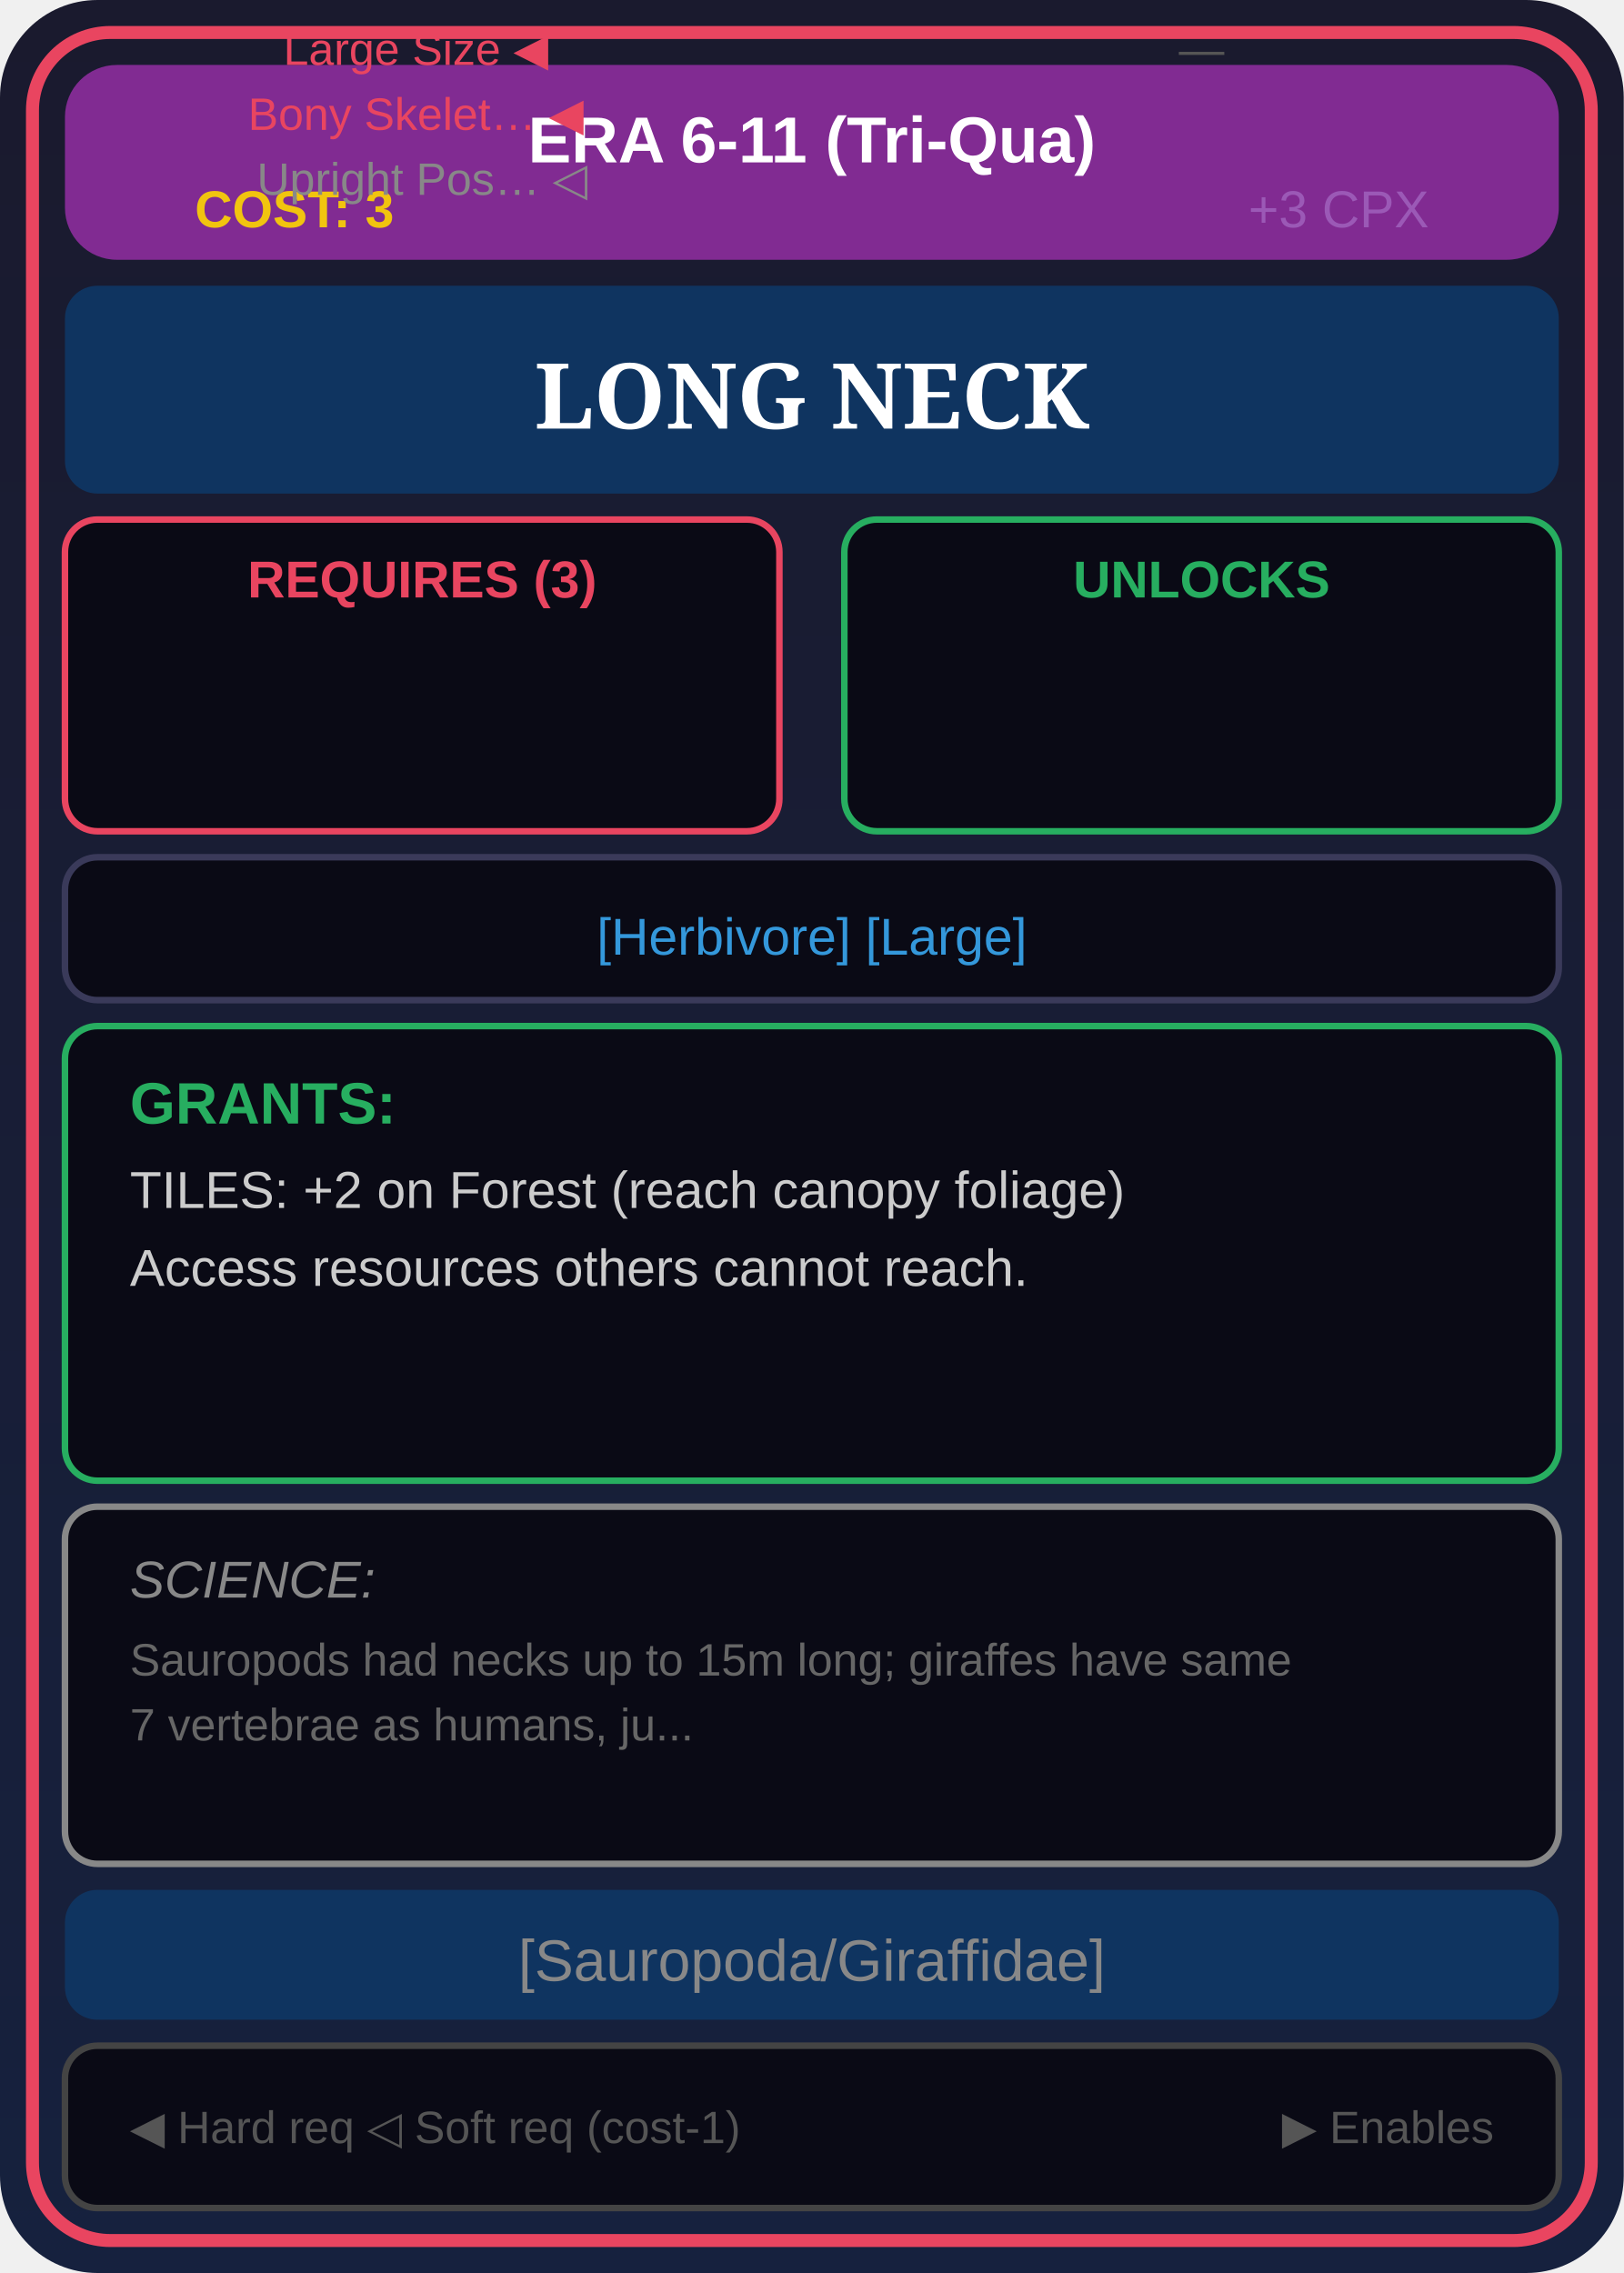
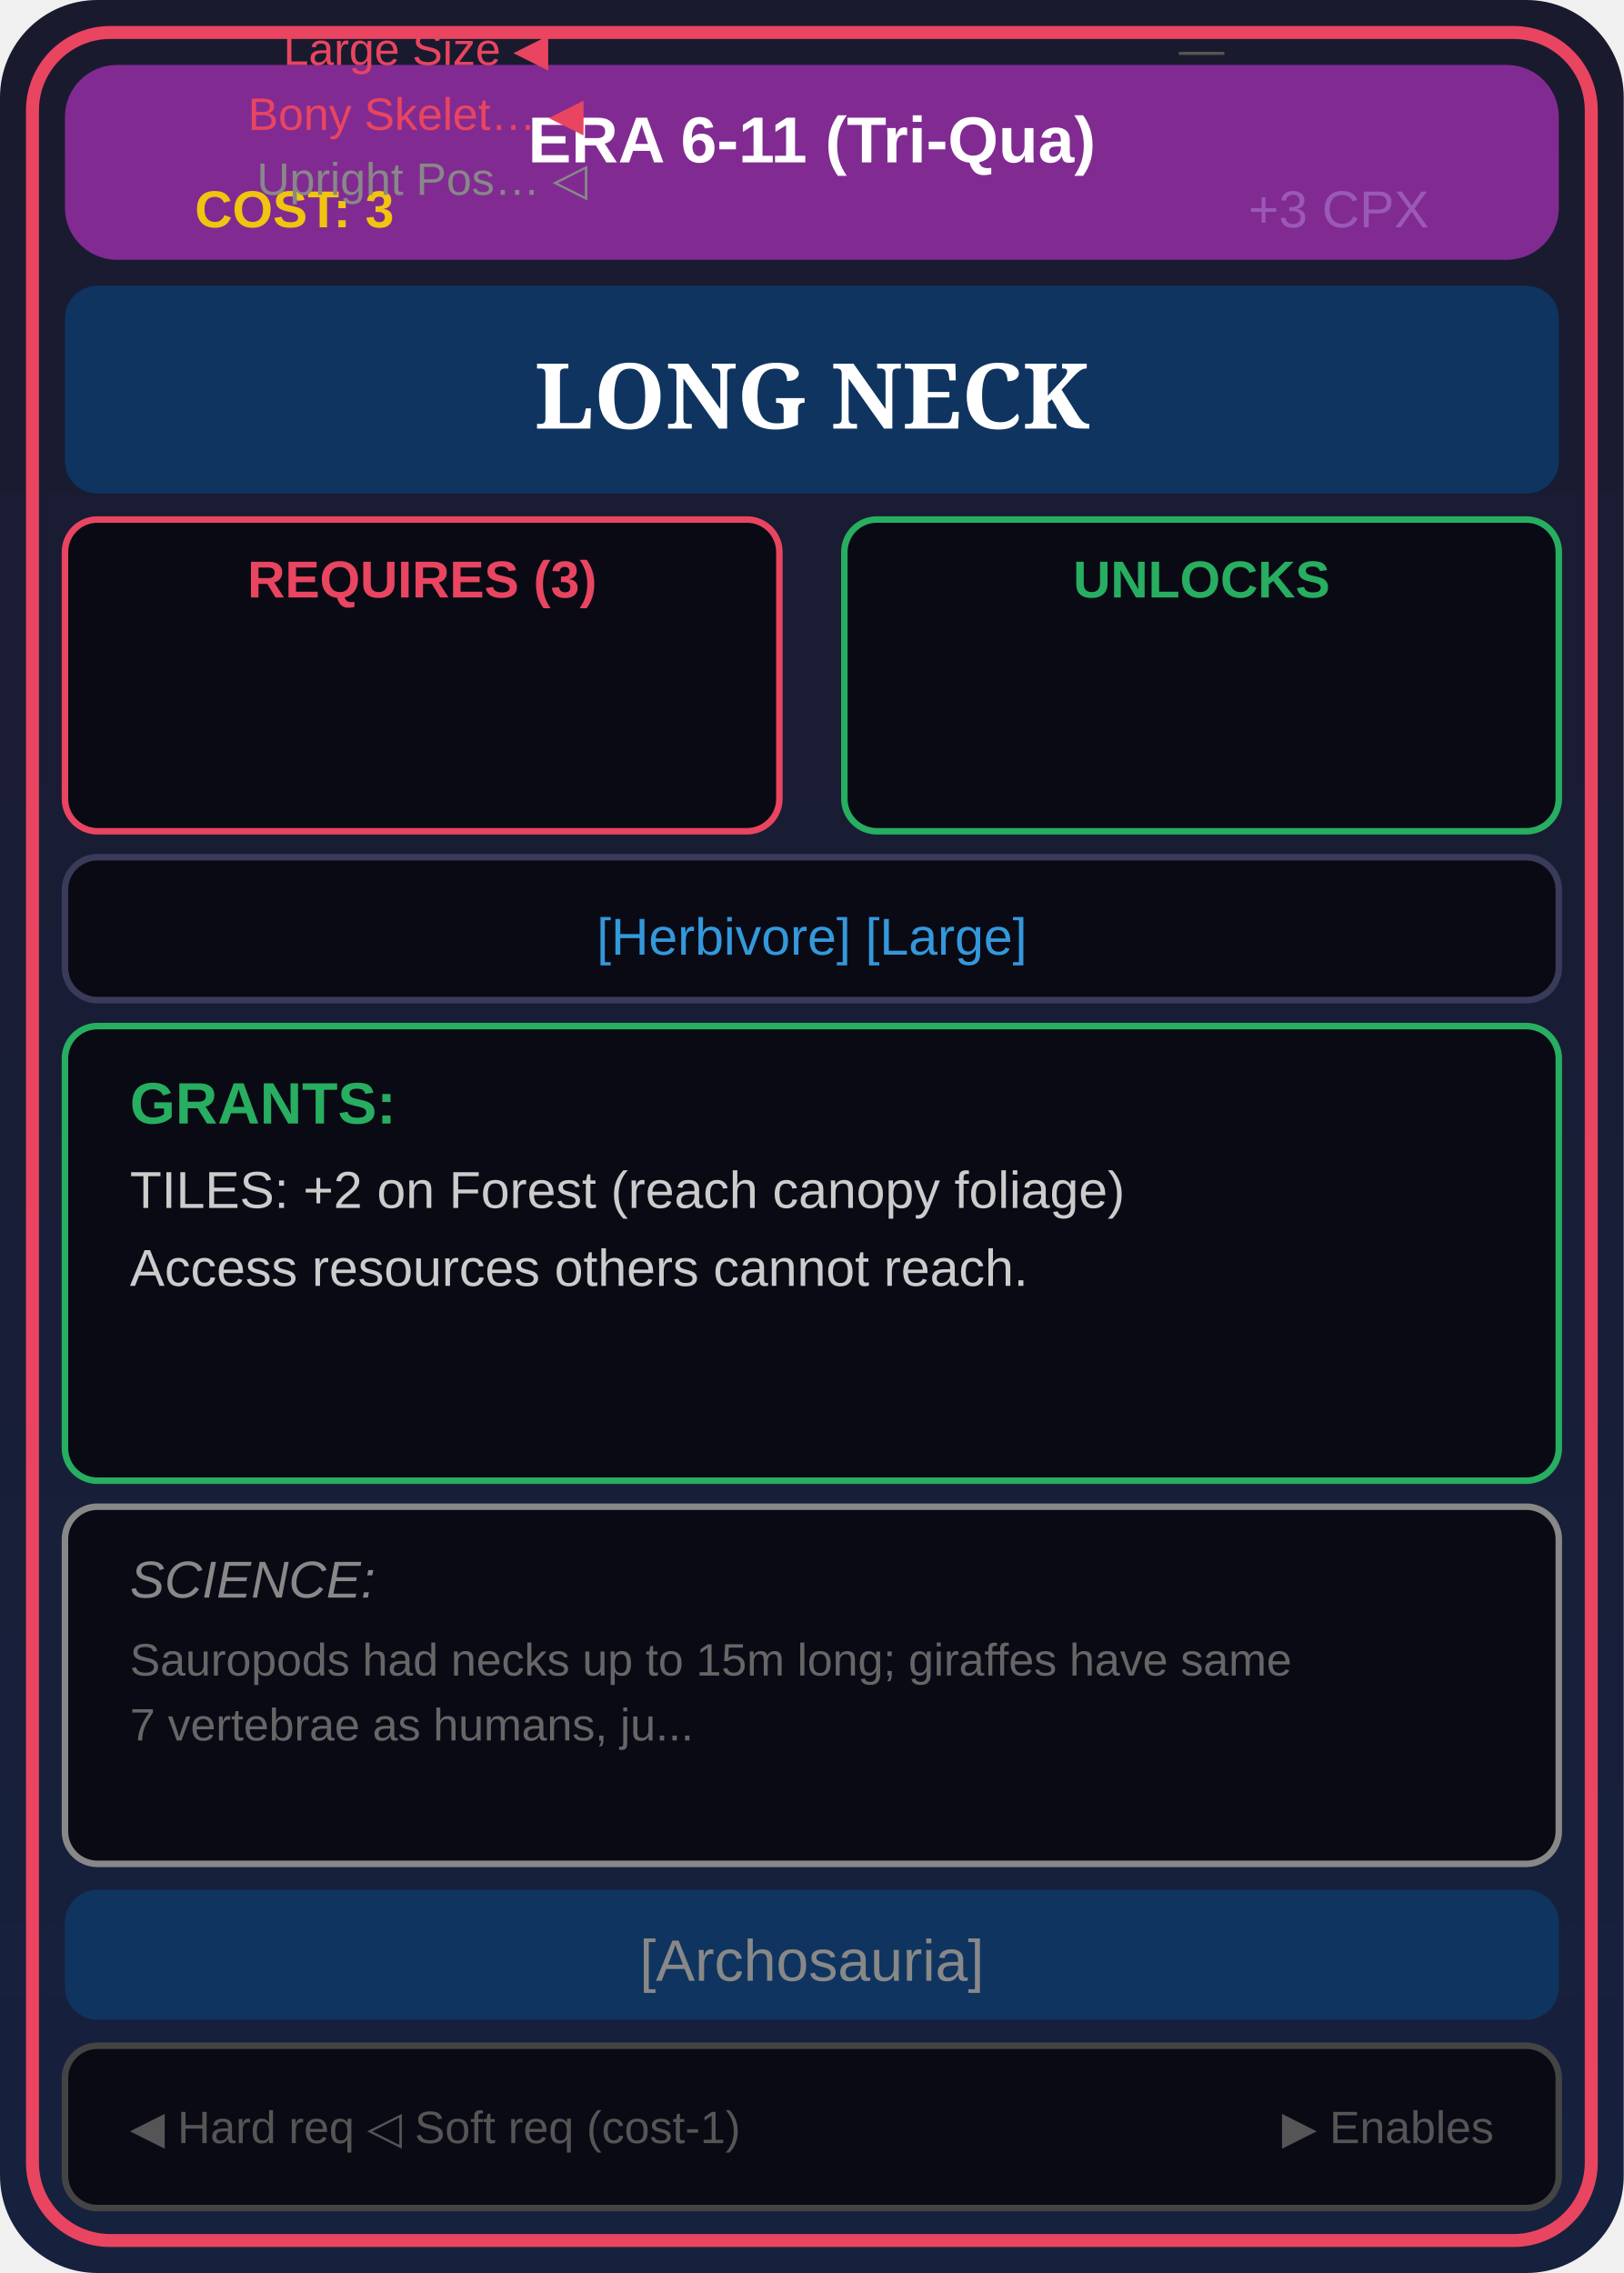
<svg xmlns="http://www.w3.org/2000/svg" viewBox="0 0 250 350" width="250" height="350">
  <defs>
    <linearGradient id="cardBg" x1="0%" y1="0%" x2="0%" y2="100%">
      <stop offset="0%" style="stop-color:#1a1a2e" />
      <stop offset="100%" style="stop-color:#16213e" />
    </linearGradient>
    <linearGradient id="eraGrad" x1="0%" y1="0%" x2="100%" y2="0%">
      <stop offset="0%" style="stop-color:#812B92" />
      <stop offset="100%" style="stop-color:#812B92" />
    </linearGradient>
  </defs>
  <rect width="250" height="350" fill="url(#cardBg)" rx="15" />
  <rect x="5" y="5" width="240" height="340" fill="none" stroke="#e94560" stroke-width="2" rx="12" />
  <rect x="10" y="10" width="230" height="30" fill="url(#eraGrad)" rx="8" />
  <text x="125" y="25" font-family="Arial" font-size="10" fill="#ffffff" text-anchor="middle" font-weight="bold">ERA 6-11 (Tri-Qua)</text>
  <text x="30" y="35" font-family="Arial" font-size="8" fill="#f1c40f" font-weight="bold">COST: 3</text>
  <text x="220" y="35" font-family="Arial" font-size="8" fill="#9b59b6" text-anchor="end">+3 CPX</text>
  <rect x="10" y="44" width="230" height="32" fill="#0f3460" rx="5" />
  <text x="125" y="66" font-family="Georgia" font-size="14" fill="#fff" text-anchor="middle" font-weight="bold">LONG NECK</text>
  <rect x="10" y="80" width="110" height="48" fill="#0a0a15" stroke="#e94560" rx="5" />
  <text x="65" y="92" font-family="Arial" font-size="8" fill="#e94560" text-anchor="middle" font-weight="bold">REQUIRES (3)</text>
  <text font-family="Arial" font-size="7" text-anchor="middle">
    <tspan x="65" dy="10" fill="#e94560">Large Size ◀</tspan>
    <tspan x="65" dy="10" fill="#e94560">Bony Skelet… ◀</tspan>
    <tspan x="65" dy="10" fill="#888">Upright Pos… ◁</tspan>
  </text>
  <rect x="130" y="80" width="110" height="48" fill="#0a0a15" stroke="#27ae60" rx="5" />
  <text x="185" y="92" font-family="Arial" font-size="8" fill="#27ae60" text-anchor="middle" font-weight="bold">UNLOCKS</text>
  <text font-family="Arial" font-size="7" text-anchor="middle">
    <tspan x="185" dy="10" fill="#555">—</tspan>
  </text>
  <rect x="10" y="132" width="230" height="22" fill="#0a0a15" stroke="#3a3a5a" rx="5" />
  <text x="125" y="147" font-family="Arial" font-size="8" fill="#3498db" text-anchor="middle">[Herbivore] [Large]</text>
  <rect x="10" y="158" width="230" height="70" fill="#0a0a15" stroke="#27ae60" rx="5" />
  <text x="20" y="173" font-family="Arial" font-size="9" fill="#27ae60" font-weight="bold">GRANTS:</text>
  <text x="20" y="186" font-family="Arial" font-size="8" fill="#ccc">TILES: +2 on Forest (reach canopy foliage)</text>
  <text x="20" y="198" font-family="Arial" font-size="8" fill="#ccc">Access resources others cannot reach.</text>
  <text x="20" y="210" font-family="Arial" font-size="8" fill="#ccc" />
  <rect x="10" y="232" width="230" height="55" fill="#0a0a15" stroke="#888" rx="5" />
  <text x="20" y="246" font-family="Arial" font-size="8" fill="#888" font-style="italic">SCIENCE:</text>
  <text x="20" y="258" font-family="Arial" font-size="7" fill="#666">Sauropods had necks up to 15m long; giraffes have same </text>
  <text x="20" y="268" font-family="Arial" font-size="7" fill="#666">7 vertebrae as humans, ju...</text>
  <rect x="10" y="291" width="230" height="20" fill="#0f3460" rx="5" />
-   <text x="125" y="305" font-family="Arial" font-size="9" fill="#888" text-anchor="middle">[Sauropoda/Giraffidae]</text>
+   <text x="125" y="305" font-family="Arial" font-size="9" fill="#888" text-anchor="middle">[Archosauria]</text>
  <rect x="10" y="315" width="230" height="25" fill="#0a0a15" stroke="#444" rx="5" />
  <text x="20" y="330" font-family="Arial" font-size="7" fill="#555">◀ Hard req  ◁ Soft req (cost-1)</text>
  <text x="230" y="330" font-family="Arial" font-size="7" fill="#555" text-anchor="end">▶ Enables</text>
</svg>
